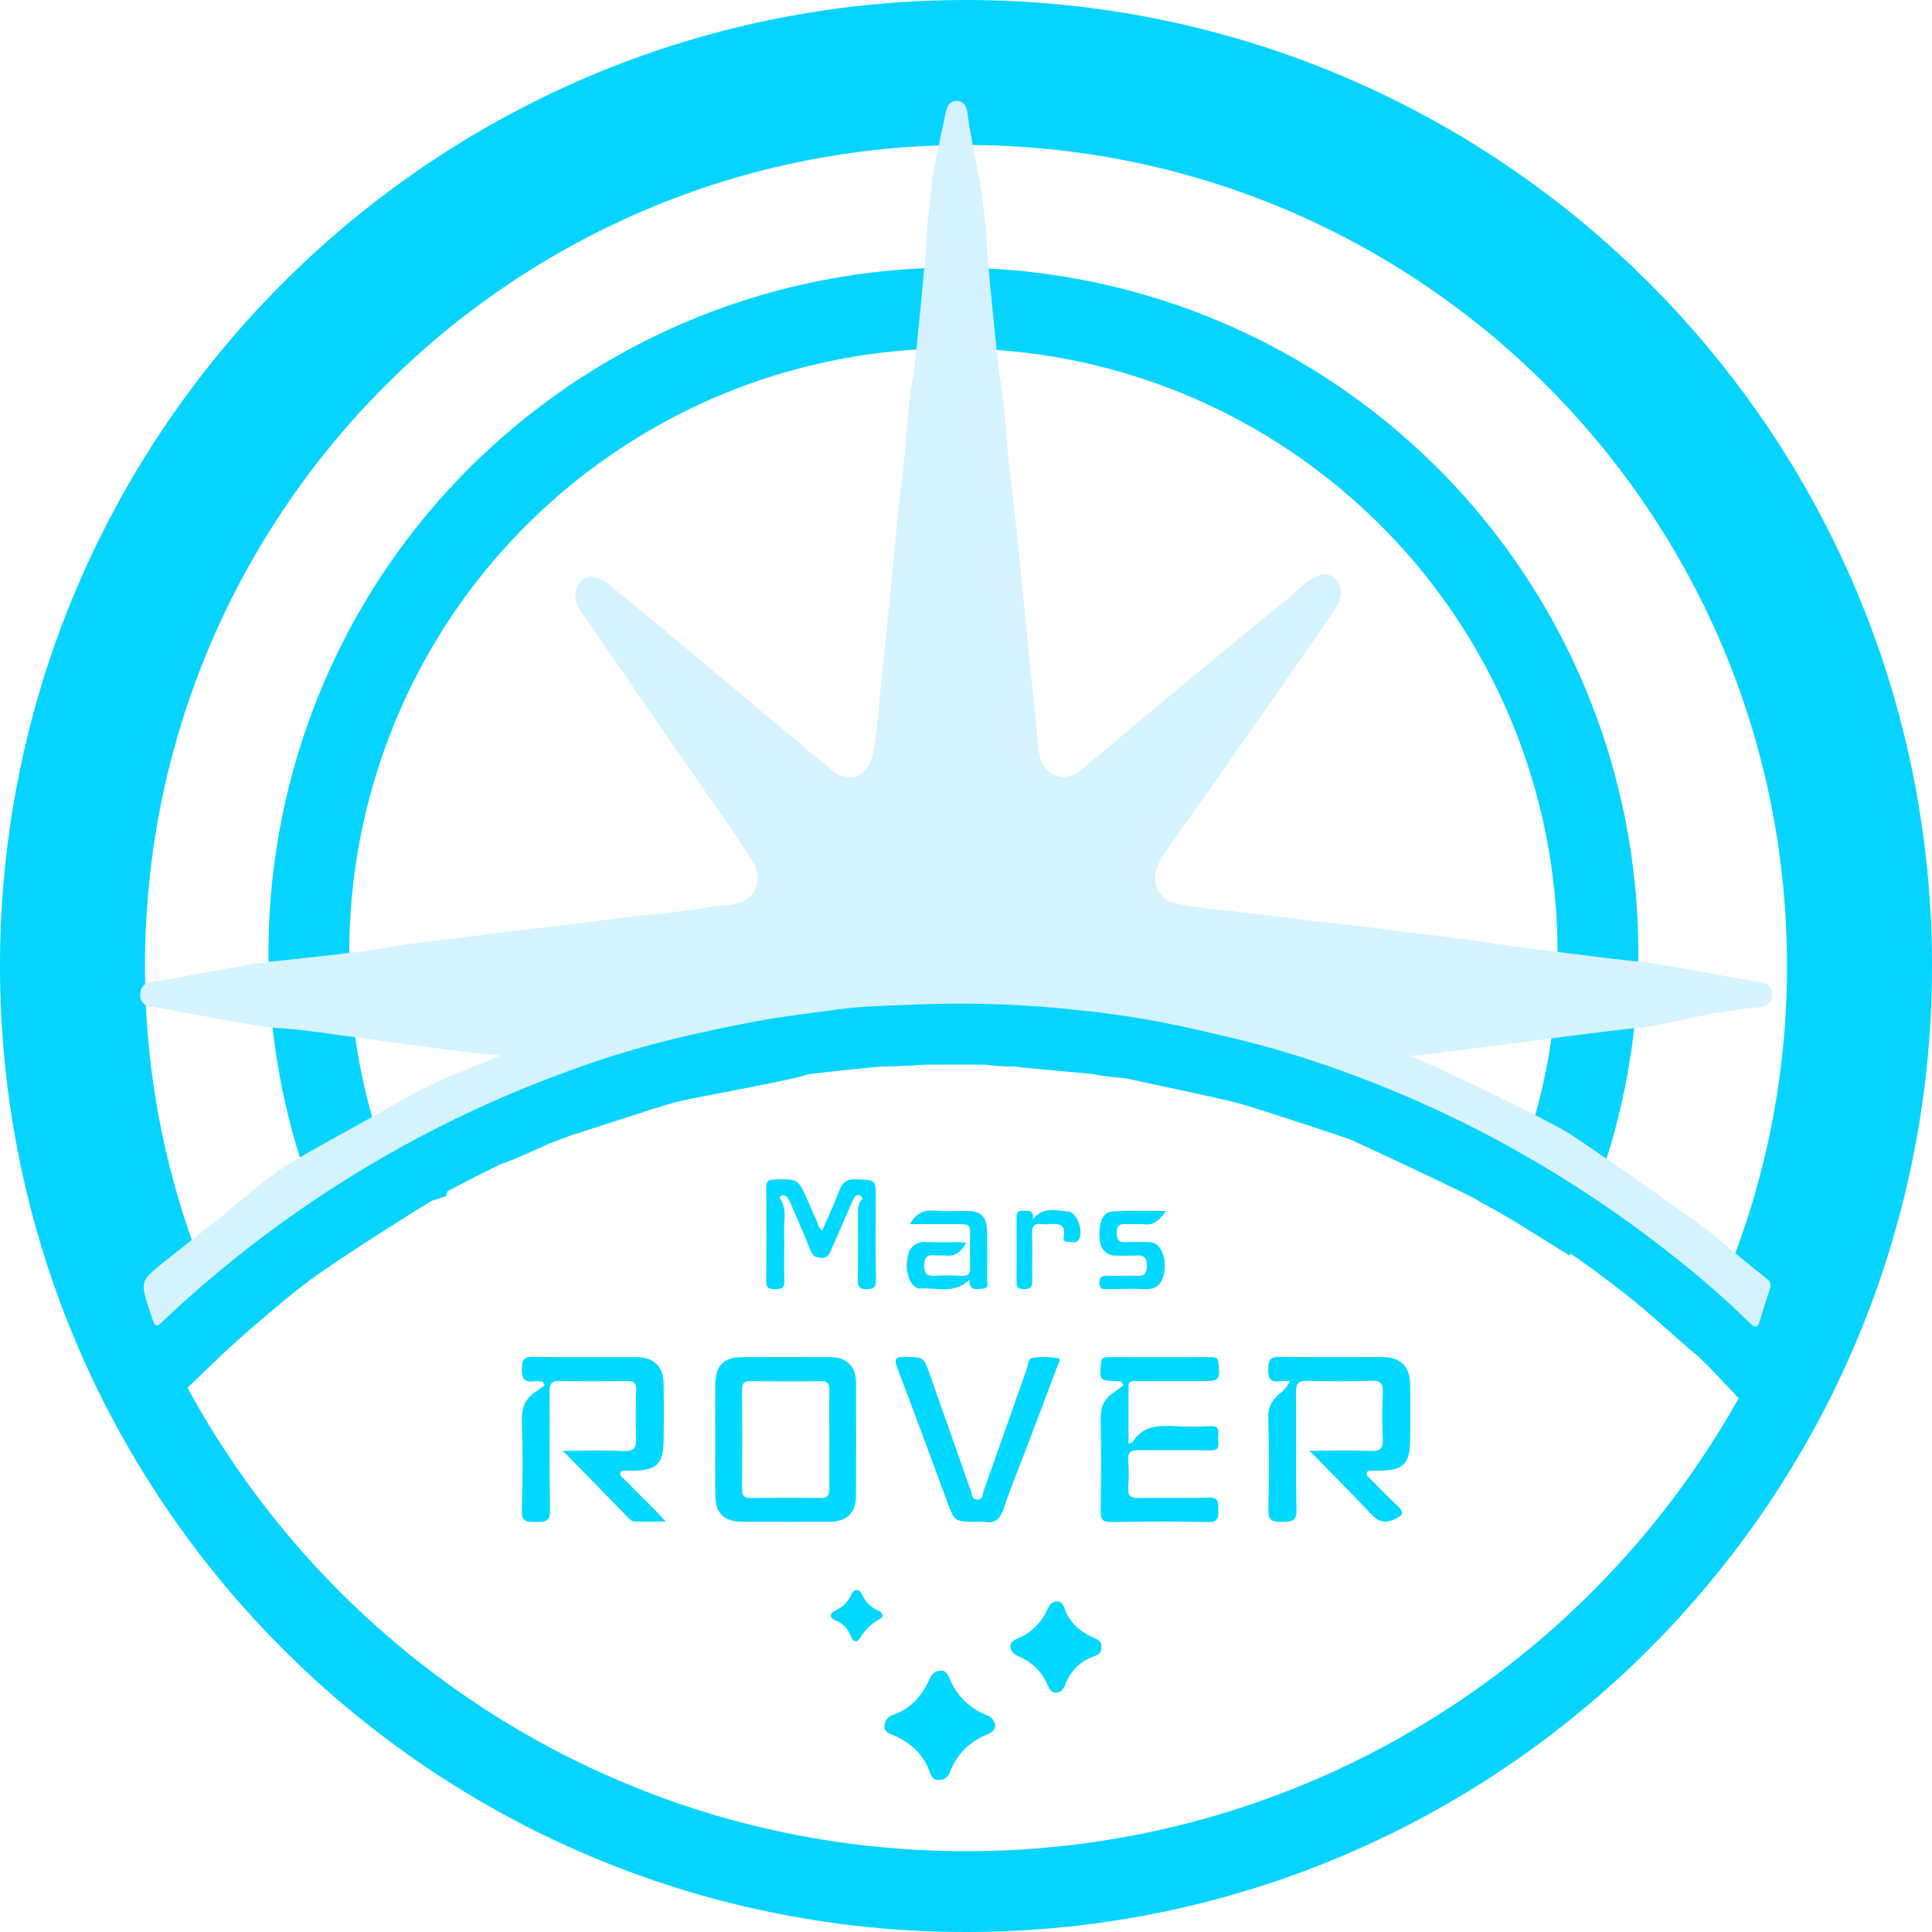
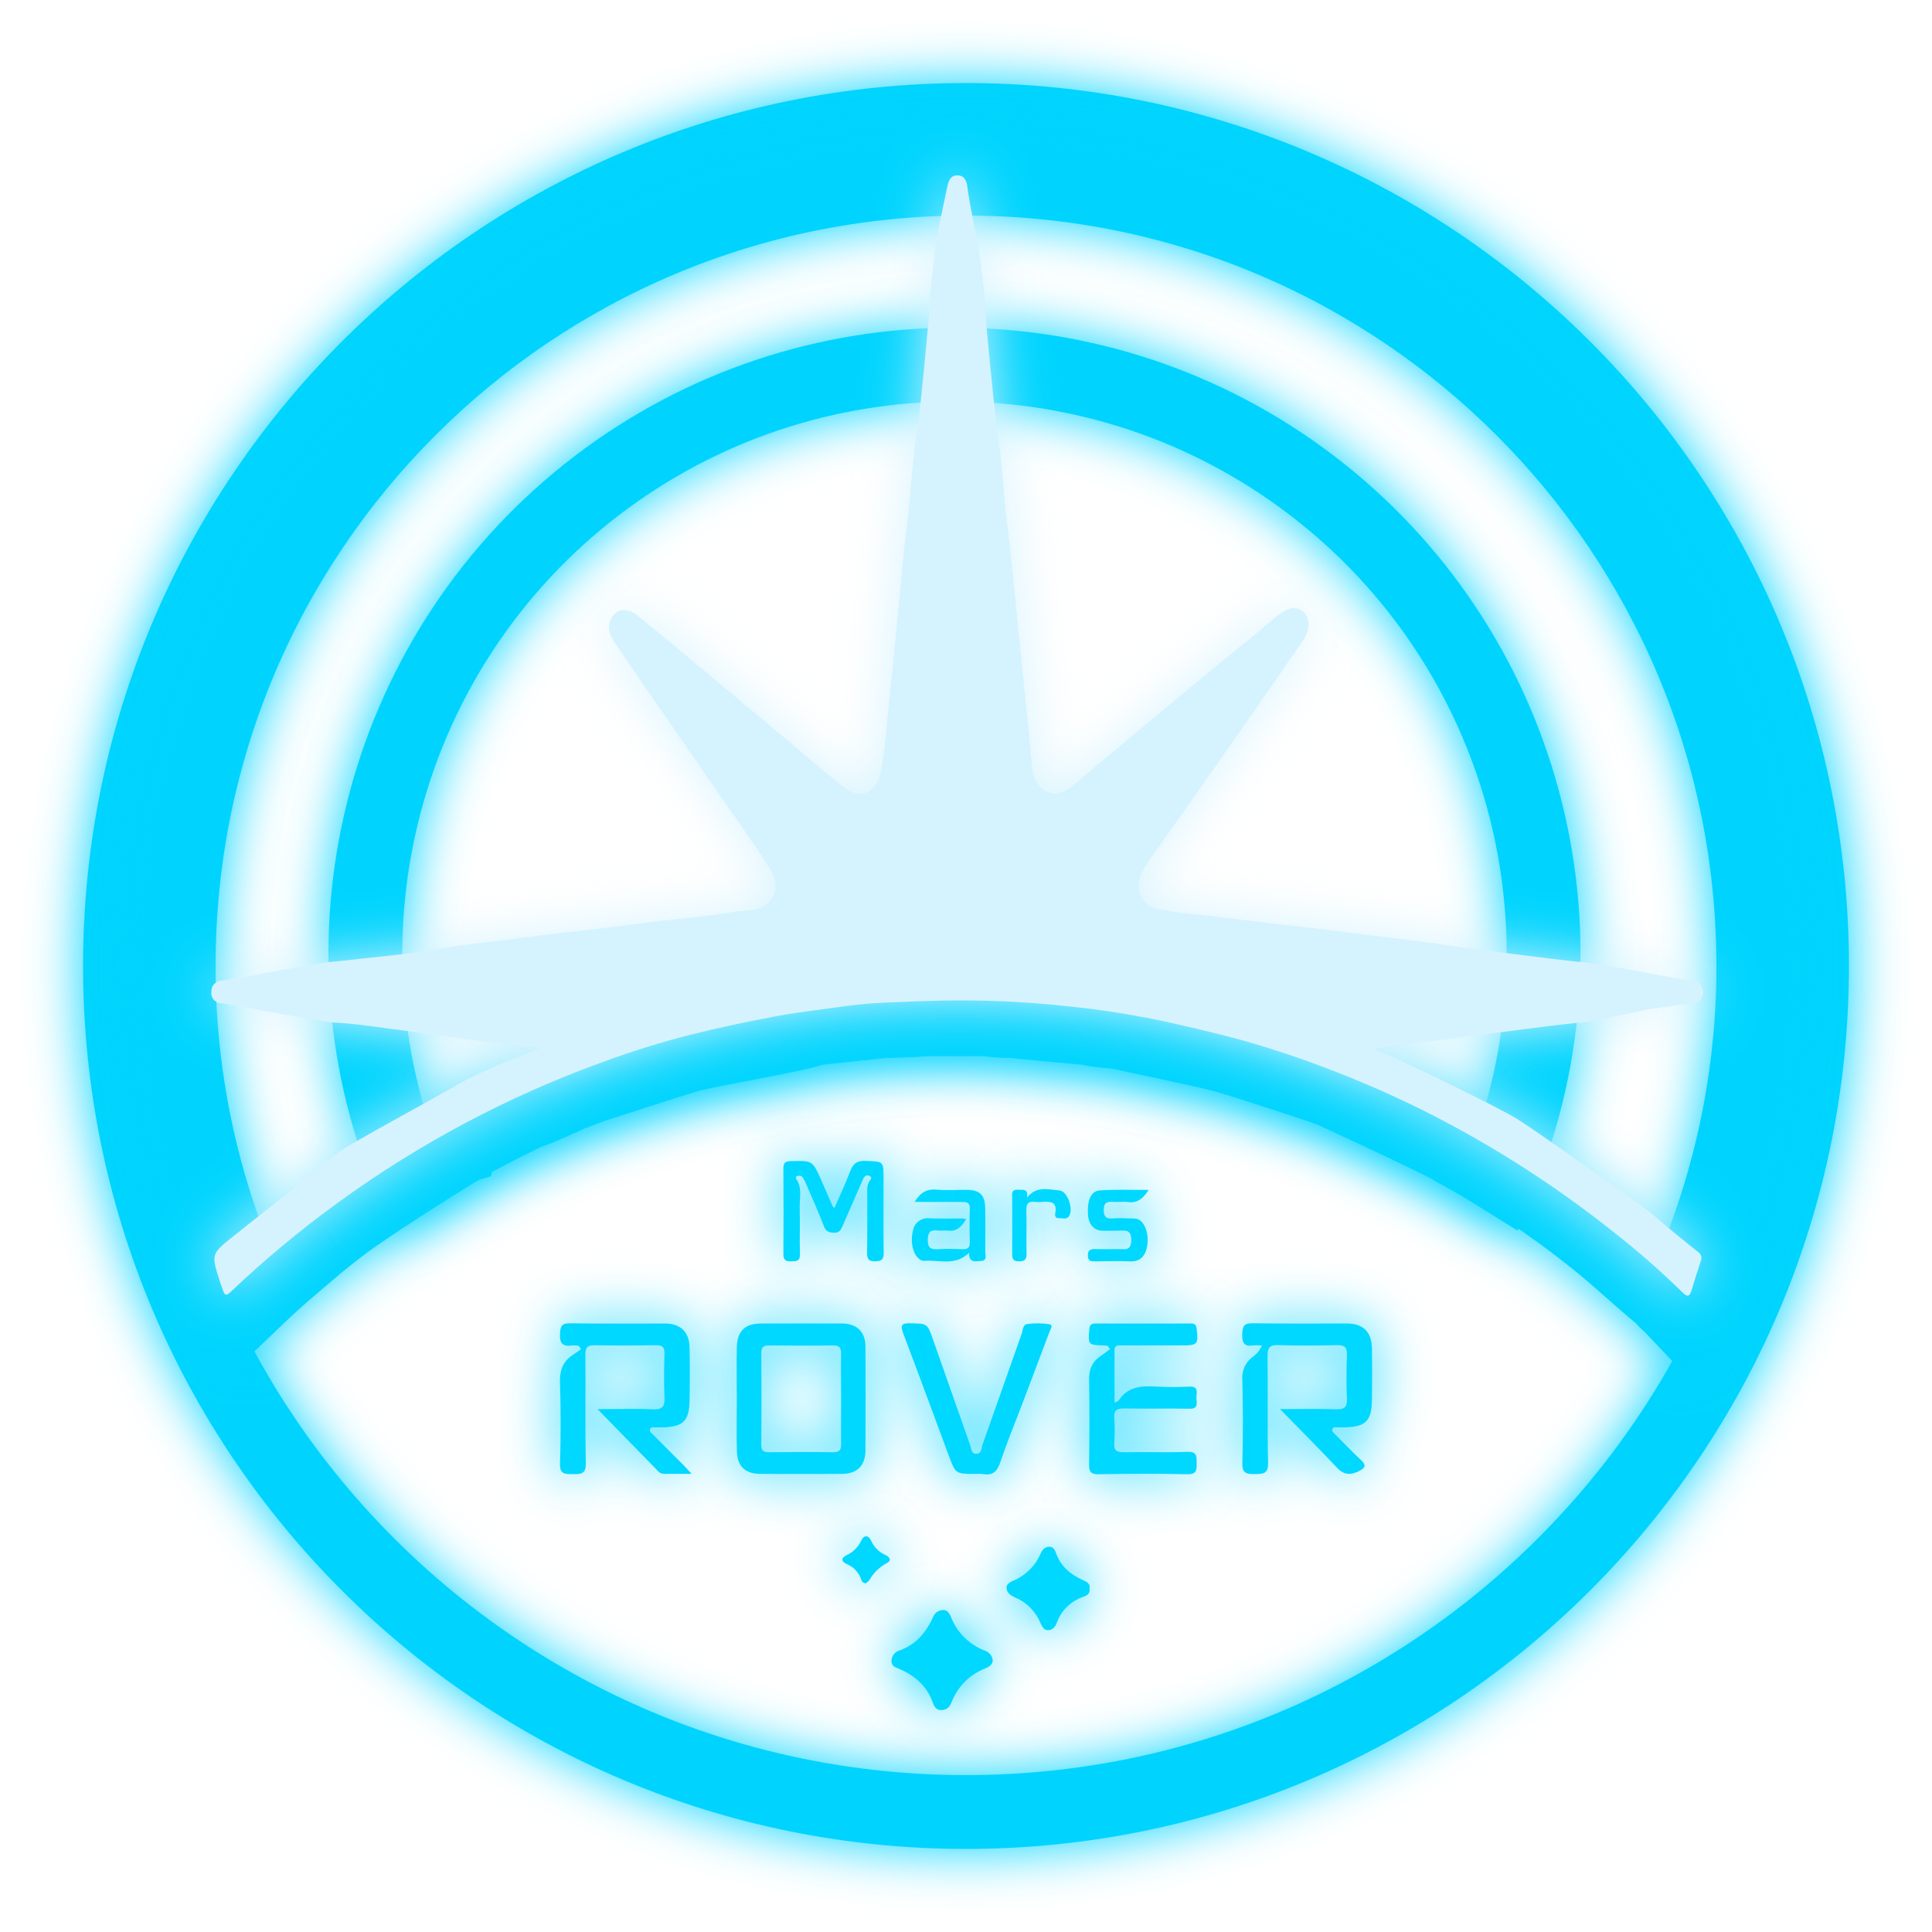
- <svg xmlns="http://www.w3.org/2000/svg" width="478.268" height="478.268" viewBox="0 0 478.268 478.268">
-   <g id="logo-mars" transform="translate(-75.9 -75.9)">
-     <circle id="circle" cx="229.134" cy="229.134" r="229.134" transform="translate(85.9 85.9)" fill="none" stroke="#06d4fe" stroke-miterlimit="10" stroke-width="20" />
-     <path id="bun-fat" d="M143.858,410.458c5.832-5.019,11.664-10.082,17.961-14.536,8.671-6.12,28.22-18.415,29.116-18.741.2-.686,12.882-7.049,13.407-7.3.852-.4,5.19-2.684,6.385-2.866.221-.039,9.329-3.923,10.12-4.493.974-.116,6.983-2.767,7.94-2.811,7.453-2.4,24.435-7.985,25.564-8.018,4.642-1.217,30.522-5.7,31.407-6.64,1.051-.465,19.029-2.1,20.064-2.3,1.859-.028,9.705-.249,11.753-.553q8.46-.033,16.915,0a48.576,48.576,0,0,0,7.658.52c1.8.3,19.649,1.881,20.357,1.937,1.361.553,6.728.924,7.985,1.068,1.057.31,24.075,5.052,28.934,6.419,5.865,1.66,28.414,9.108,29.155,9.5,0,0,33.388,15.41,33.925,16.384a252.347,252.347,0,0,1,34.959,23.328c6.562,5.14,12.522,10.945,18.974,16.2a10.143,10.143,0,0,0,2.031,2.042l1.278,1.35A212.352,212.352,0,0,0,541.1,327.863c0-117.771-95.472-213.243-213.243-213.243S114.62,210.092,114.62,327.863a212.412,212.412,0,0,0,20.241,90.79C137.788,415.842,140.776,413.109,143.858,410.458Z" transform="translate(-12.828 -12.828)" fill="none" stroke="#06d4fe" stroke-miterlimit="10" stroke-width="20" />
-     <path id="bun-center" d="M233.969,416.007c.2-.692,12.882-7.049,13.407-7.3.852-.4,5.19-2.689,6.385-2.866.221-.039,9.329-3.923,10.12-4.493.974-.116,6.983-2.767,7.94-2.811,7.453-2.4,24.435-7.985,25.564-8.018,4.642-1.217,30.522-5.7,31.413-6.64,1.046-.465,19.023-2.1,20.058-2.3,1.859-.028,9.705-.249,11.753-.553q8.455-.033,16.915,0a48.579,48.579,0,0,0,7.658.52c1.8.3,19.649,1.881,20.357,1.937,1.361.553,6.729.924,7.985,1.068,1.057.31,24.075,5.052,28.934,6.413,5.865,1.66,28.414,9.113,29.155,9.506,0,0,33.388,15.41,33.925,16.384,3.873,2.114,7.664,4.355,11.393,6.684a159.547,159.547,0,1,0-295.4.177C227.96,419.6,233.5,416.179,233.969,416.007Z" transform="translate(-57.275 -51.595)" fill="none" stroke="#06d4fe" stroke-miterlimit="10" stroke-width="20" />
-     <path id="shiny-star" d="M329.9,119.873c.387-1.848.885-3.237,2.722-3.254s2.568,1.35,2.767,3.226c.4,3.824,3.392,18.077,3.575,20.031.409,4.427,1.389,8.781,1.168,13.28,1,10.408,1.926,20.822,3.126,31.2,1.107,6.23,1.577,12.533,2.075,18.841.371,4.665,1.062,9.29,1.571,13.938.847,7.747,1.588,15.493,2.368,23.24,1.212,12.04,2.484,24.075,3.624,36.127.3,3.11,1.267,5.8,4.106,7.033,2.728,1.184,5.035,0,7.193-1.854q20.34-17.153,40.875-34.041c4.565-3.752,9.2-7.4,13.656-11.3a16.181,16.181,0,0,1,1.87-1.405c2.4-1.549,4.565-1.488,6.031.144,1.56,1.749,1.6,4.322.066,6.834-.93,1.533-1.97,2.977-2.982,4.427q-19.217,27.81-38.772,55.333c-.719,1.018-1.356,2.108-1.975,3.2-2.579,4.554-.73,9.407,4.117,10.48a124.065,124.065,0,0,0,12.472,1.66c7.166.819,14.32,1.754,21.486,2.584,7,.813,14.01,1.566,20.993,2.512,7.819,1.051,15.67,1.76,23.461,3.06,2.147.36,31.025,4.089,35.264,4.427,4.786.122,26.488,4.654,30.765,5.157,1.975.232,3.126,1.262,3.093,3.132s-1.234,2.911-3.2,3.077c-3.873.338-7.747,1.018-11.62,1.527-.686.089-15.93,3.663-19.09,3.646-9.606.952-34.2,4.366-36.913,4.637-5.993.6-11.93,1.7-17.922,2.213a3.165,3.165,0,0,1-1.461-.149c8.51,3.248,34.954,16.329,39.768,19.278,4.006,2.457,34.091,23.517,37.073,26.145,3.918,3.453,7.979,6.723,12.04,9.96a1.994,1.994,0,0,1,.686,2.556c-.847,2.59-1.693,5.174-2.451,7.791-.52,1.787-1.2,1.854-2.407.647a222.066,222.066,0,0,0-18.26-16.047,295.018,295.018,0,0,0-49.755-32.148,288.753,288.753,0,0,0-44.4-18.116c-8.51-2.689-17.153-4.7-25.84-6.679a238.421,238.421,0,0,0-28.281-4.565,264.888,264.888,0,0,0-38.733-1.405c-7.121.293-14.287.354-21.336,1.35-6.463.918-12.953,1.616-19.4,2.839-7.575,1.439-15.128,3.01-22.609,4.9a240.105,240.105,0,0,0-24.1,7.492,288.953,288.953,0,0,0-71.274,37.848,285.386,285.386,0,0,0-29.443,24.485c-.863.813-1.417.891-1.848-.365-.3-.858-.625-1.7-.9-2.562-2.363-7.42-2.379-7.448,3.32-12.046,5.013-4.017,10.071-7.962,15.111-11.93.741-.587,12.45-10.818,17.613-13.507,8.826-5.08,17.79-9.866,26.632-14.907,7.747-4.642,16.113-7.57,24.2-10.923-8.532-.553-32.923-4.189-36.459-4.615-6.325-.758-12.621-1.876-18.99-2.213-5.024-.293-29.216-5.124-31.213-5.284a2.742,2.742,0,0,1-2.545-3.148,2.853,2.853,0,0,1,2.767-2.927c4.377-.553,27.406-5.218,31.058-5.218,9.606-1.107,19.245-1.909,28.773-3.558,5.378-.941,10.8-1.544,16.2-2.164,5.174-.6,10.314-1.405,15.493-1.964,7.254-.78,14.508-1.6,21.74-2.606,8.234-1.145,16.528-1.632,24.734-3.043,2.147-.371,4.344-.349,6.5-.791,4.952-1.024,7.132-6.009,4.3-10.513-4.725-7.664-10.071-14.857-15.172-22.277-8.892-12.915-17.845-25.78-26.682-38.733a11.979,11.979,0,0,1-1.594-2.805,5.084,5.084,0,0,1,.8-5.389c1.394-1.555,3.115-1.6,4.908-.863a10.945,10.945,0,0,1,2.545,1.771c10.292,8.4,20.473,16.987,30.671,25.5,8.012,6.673,15.953,13.451,24.009,20.058,4.654,3.812,9.324,1.765,10.425-4.537,1.179-6.767,1.533-13.662,2.285-20.473.869-7.924,1.6-15.875,2.385-23.793.736-7.392,1.317-14.807,2.28-22.161,1.162-8.9,1.3-17.939,2.982-26.77,1.217-10.436,2.141-20.9,3.121-31.357-.044-5.777,1.168-11.421,1.505-17.153C326.7,134.836,328.945,124.444,329.9,119.873Z" transform="translate(-19.97 -15.722)" fill="#d5f3fe" />
+ <svg xmlns="http://www.w3.org/2000/svg" width="523.268" height="523.268" viewBox="0 0 523.268 523.268">
+   <defs>
+     <filter id="circle" x="0" y="0" width="523.268" height="523.268" filterUnits="userSpaceOnUse">
+       <feOffset input="SourceAlpha" />
+       <feGaussianBlur stdDeviation="7.5" result="blur" />
+       <feFlood flood-color="#06d4fe" />
+       <feComposite operator="in" in2="blur" />
+       <feComposite in="SourceGraphic" />
+     </filter>
+     <filter id="bun-fat" x="15.891" y="15.892" width="491.486" height="378.69" filterUnits="userSpaceOnUse">
+       <feOffset input="SourceAlpha" />
+       <feGaussianBlur stdDeviation="7.5" result="blur-2" />
+       <feFlood flood-color="#06d4fe" />
+       <feComposite operator="in" in2="blur-2" />
+       <feComposite in="SourceGraphic" />
+     </filter>
+     <filter id="bun-center" x="66.474" y="66.155" width="384.106" height="289.936" filterUnits="userSpaceOnUse">
+       <feOffset input="SourceAlpha" />
+       <feGaussianBlur stdDeviation="7.5" result="blur-3" />
+       <feFlood flood-color="#06d4fe" />
+       <feComposite operator="in" in2="blur-3" />
+       <feComposite in="SourceGraphic" />
+     </filter>
+     <filter id="shiny-star" x="34.738" y="24.998" width="449.01" height="348.409" filterUnits="userSpaceOnUse">
+       <feOffset input="SourceAlpha" />
+       <feGaussianBlur stdDeviation="7.5" result="blur-4" />
+       <feFlood flood-color="#d5f3fe" />
+       <feComposite operator="in" in2="blur-4" />
+       <feComposite in="SourceGraphic" />
+     </filter>
+     <filter id="mars-m" x="189.666" y="291.92" width="72.175" height="72.204" filterUnits="userSpaceOnUse">
+       <feOffset input="SourceAlpha" />
+       <feGaussianBlur stdDeviation="7.5" result="blur-5" />
+       <feFlood flood-color="#06d4fe" />
+       <feComposite operator="in" in2="blur-5" />
+       <feComposite in="SourceGraphic" />
+     </filter>
+     <filter id="mars-a" x="224.472" y="299.67" width="64.985" height="64.494" filterUnits="userSpaceOnUse">
+       <feOffset input="SourceAlpha" />
+       <feGaussianBlur stdDeviation="7.5" result="blur-6" />
+       <feFlood flood-color="#06d4fe" />
+       <feComposite operator="in" in2="blur-6" />
+       <feComposite in="SourceGraphic" />
+     </filter>
+     <filter id="mars-s" x="272.14" y="299.744" width="61.462" height="64.399" filterUnits="userSpaceOnUse">
+       <feOffset input="SourceAlpha" />
+       <feGaussianBlur stdDeviation="7.5" result="blur-7" />
+       <feFlood flood-color="#06d4fe" />
+       <feComposite operator="in" in2="blur-7" />
+       <feComposite in="SourceGraphic" />
+     </filter>
+     <filter id="mars-r" x="251.633" y="299.555" width="60.859" height="64.575" filterUnits="userSpaceOnUse">
+       <feOffset input="SourceAlpha" />
+       <feGaussianBlur stdDeviation="7.5" result="blur-8" />
+       <feFlood flood-color="#06d4fe" />
+       <feComposite operator="in" in2="blur-8" />
+       <feComposite in="SourceGraphic" />
+     </filter>
+     <filter id="rov-r" x="129.167" y="335.899" width="80.655" height="85.845" filterUnits="userSpaceOnUse">
+       <feOffset input="SourceAlpha" />
+       <feGaussianBlur stdDeviation="7.5" result="blur-9" />
+       <feFlood flood-color="#06d4fe" />
+       <feComposite operator="in" in2="blur-9" />
+       <feComposite in="SourceGraphic" />
+     </filter>
+     <filter id="rov-r-2" x="313.94" y="335.882" width="80.188" height="85.849" filterUnits="userSpaceOnUse">
+       <feOffset input="SourceAlpha" />
+       <feGaussianBlur stdDeviation="7.5" result="blur-10" />
+       <feFlood flood-color="#06d4fe" />
+       <feComposite operator="in" in2="blur-10" />
+       <feComposite in="SourceGraphic" />
+     </filter>
+     <filter id="rov-e" x="272.392" y="335.961" width="74.4" height="85.816" filterUnits="userSpaceOnUse">
+       <feOffset input="SourceAlpha" />
+       <feGaussianBlur stdDeviation="7.5" result="blur-11" />
+       <feFlood flood-color="#06d4fe" />
+       <feComposite operator="in" in2="blur-11" />
+       <feComposite in="SourceGraphic" />
+     </filter>
+     <filter id="rov-v" x="221.729" y="335.897" width="85.573" height="85.95" filterUnits="userSpaceOnUse">
+       <feOffset input="SourceAlpha" />
+       <feGaussianBlur stdDeviation="7.5" result="blur-12" />
+       <feFlood flood-color="#06d4fe" />
+       <feComposite operator="in" in2="blur-12" />
+       <feComposite in="SourceGraphic" />
+     </filter>
+     <filter id="rov-o" x="177.033" y="335.95" width="79.91" height="85.758" filterUnits="userSpaceOnUse">
+       <feOffset input="SourceAlpha" />
+       <feGaussianBlur stdDeviation="7.5" result="blur-13" />
+       <feFlood flood-color="#06d4fe" />
+       <feComposite operator="in" in2="blur-13" />
+       <feComposite in="SourceGraphic" />
+     </filter>
+     <filter id="star-bottom" x="218.954" y="413.561" width="72.415" height="72.089" filterUnits="userSpaceOnUse">
+       <feOffset input="SourceAlpha" />
+       <feGaussianBlur stdDeviation="7.5" result="blur-14" />
+       <feFlood flood-color="#06d4fe" />
+       <feComposite operator="in" in2="blur-14" />
+       <feComposite in="SourceGraphic" />
+     </filter>
+     <filter id="star-right" x="250.098" y="396.429" width="67.551" height="67.586" filterUnits="userSpaceOnUse">
+       <feOffset input="SourceAlpha" />
+       <feGaussianBlur stdDeviation="7.5" result="blur-15" />
+       <feFlood flood-color="#06d4fe" />
+       <feComposite operator="in" in2="blur-15" />
+       <feComposite in="SourceGraphic" />
+     </filter>
+     <filter id="star-left" x="205.644" y="393.593" width="57.851" height="57.719" filterUnits="userSpaceOnUse">
+       <feOffset input="SourceAlpha" />
+       <feGaussianBlur stdDeviation="7.5" result="blur-16" />
+       <feFlood flood-color="#06d4fe" />
+       <feComposite operator="in" in2="blur-16" />
+       <feComposite in="SourceGraphic" />
+     </filter>
+   </defs>
+   <g id="logo-mars" transform="translate(-53.4 -53.4)">
+     <g transform="matrix(1, 0, 0, 1, 53.4, 53.4)" filter="url(#circle)">
+       <circle id="circle-2" data-name="circle" cx="229.134" cy="229.134" r="229.134" transform="translate(32.5 32.5)" fill="none" stroke="#06d4fe" stroke-miterlimit="10" stroke-width="20" />
+     </g>
+     <g transform="matrix(1, 0, 0, 1, 53.4, 53.4)" filter="url(#bun-fat)">
+       <path id="bun-fat-2" data-name="bun-fat" d="M143.858,410.458c5.832-5.019,11.664-10.082,17.961-14.536,8.671-6.12,28.22-18.415,29.116-18.741.2-.686,12.882-7.049,13.407-7.3.852-.4,5.19-2.684,6.385-2.866.221-.039,9.329-3.923,10.12-4.493.974-.116,6.983-2.767,7.94-2.811,7.453-2.4,24.435-7.985,25.564-8.018,4.642-1.217,30.522-5.7,31.407-6.64,1.051-.465,19.029-2.1,20.064-2.3,1.859-.028,9.705-.249,11.753-.553q8.46-.033,16.915,0a48.576,48.576,0,0,0,7.658.52c1.8.3,19.649,1.881,20.357,1.937,1.361.553,6.728.924,7.985,1.068,1.057.31,24.075,5.052,28.934,6.419,5.865,1.66,28.414,9.108,29.155,9.5,0,0,33.388,15.41,33.925,16.384a252.347,252.347,0,0,1,34.959,23.328c6.562,5.14,12.522,10.945,18.974,16.2a10.143,10.143,0,0,0,2.031,2.042l1.278,1.35A212.352,212.352,0,0,0,541.1,327.863c0-117.771-95.472-213.243-213.243-213.243S114.62,210.092,114.62,327.863a212.412,212.412,0,0,0,20.241,90.79C137.788,415.842,140.776,413.109,143.858,410.458Z" transform="translate(-66.23 -66.23)" fill="none" stroke="#06d4fe" stroke-miterlimit="10" stroke-width="20" />
+     </g>
+     <g transform="matrix(1, 0, 0, 1, 53.4, 53.4)" filter="url(#bun-center)">
+       <path id="bun-center-2" data-name="bun-center" d="M233.969,416.007c.2-.692,12.882-7.049,13.407-7.3.852-.4,5.19-2.689,6.385-2.866.221-.039,9.329-3.923,10.12-4.493.974-.116,6.983-2.767,7.94-2.811,7.453-2.4,24.435-7.985,25.564-8.018,4.642-1.217,30.522-5.7,31.413-6.64,1.046-.465,19.023-2.1,20.058-2.3,1.859-.028,9.705-.249,11.753-.553q8.455-.033,16.915,0a48.579,48.579,0,0,0,7.658.52c1.8.3,19.649,1.881,20.357,1.937,1.361.553,6.729.924,7.985,1.068,1.057.31,24.075,5.052,28.934,6.413,5.865,1.66,28.414,9.113,29.155,9.506,0,0,33.388,15.41,33.925,16.384,3.873,2.114,7.664,4.355,11.393,6.684a159.547,159.547,0,1,0-295.4.177C227.96,419.6,233.5,416.179,233.969,416.007Z" transform="translate(-110.68 -105)" fill="none" stroke="#06d4fe" stroke-miterlimit="10" stroke-width="20" />
+     </g>
+     <g transform="matrix(1, 0, 0, 1, 53.4, 53.4)" filter="url(#shiny-star)">
+       <path id="shiny-star-2" data-name="shiny-star" d="M329.9,119.873c.387-1.848.885-3.237,2.722-3.254s2.568,1.35,2.767,3.226c.4,3.824,3.392,18.077,3.575,20.031.409,4.427,1.389,8.781,1.168,13.28,1,10.408,1.926,20.822,3.126,31.2,1.107,6.23,1.577,12.533,2.075,18.841.371,4.665,1.062,9.29,1.571,13.938.847,7.747,1.588,15.493,2.368,23.24,1.212,12.04,2.484,24.075,3.624,36.127.3,3.11,1.267,5.8,4.106,7.033,2.728,1.184,5.035,0,7.193-1.854q20.34-17.153,40.875-34.041c4.565-3.752,9.2-7.4,13.656-11.3a16.181,16.181,0,0,1,1.87-1.405c2.4-1.549,4.565-1.488,6.031.144,1.56,1.749,1.6,4.322.066,6.834-.93,1.533-1.97,2.977-2.982,4.427q-19.217,27.81-38.772,55.333c-.719,1.018-1.356,2.108-1.975,3.2-2.579,4.554-.73,9.407,4.117,10.48a124.065,124.065,0,0,0,12.472,1.66c7.166.819,14.32,1.754,21.486,2.584,7,.813,14.01,1.566,20.993,2.512,7.819,1.051,15.67,1.76,23.461,3.06,2.147.36,31.025,4.089,35.264,4.427,4.786.122,26.488,4.654,30.765,5.157,1.975.232,3.126,1.262,3.093,3.132s-1.234,2.911-3.2,3.077c-3.873.338-7.747,1.018-11.62,1.527-.686.089-15.93,3.663-19.09,3.646-9.606.952-34.2,4.366-36.913,4.637-5.993.6-11.93,1.7-17.922,2.213a3.165,3.165,0,0,1-1.461-.149c8.51,3.248,34.954,16.329,39.768,19.278,4.006,2.457,34.091,23.517,37.073,26.145,3.918,3.453,7.979,6.723,12.04,9.96a1.994,1.994,0,0,1,.686,2.556c-.847,2.59-1.693,5.174-2.451,7.791-.52,1.787-1.2,1.854-2.407.647a222.066,222.066,0,0,0-18.26-16.047,295.018,295.018,0,0,0-49.755-32.148,288.753,288.753,0,0,0-44.4-18.116c-8.51-2.689-17.153-4.7-25.84-6.679a238.421,238.421,0,0,0-28.281-4.565,264.888,264.888,0,0,0-38.733-1.405c-7.121.293-14.287.354-21.336,1.35-6.463.918-12.953,1.616-19.4,2.839-7.575,1.439-15.128,3.01-22.609,4.9a240.105,240.105,0,0,0-24.1,7.492,288.953,288.953,0,0,0-71.274,37.848,285.386,285.386,0,0,0-29.443,24.485c-.863.813-1.417.891-1.848-.365-.3-.858-.625-1.7-.9-2.562-2.363-7.42-2.379-7.448,3.32-12.046,5.013-4.017,10.071-7.962,15.111-11.93.741-.587,12.45-10.818,17.613-13.507,8.826-5.08,17.79-9.866,26.632-14.907,7.747-4.642,16.113-7.57,24.2-10.923-8.532-.553-32.923-4.189-36.459-4.615-6.325-.758-12.621-1.876-18.99-2.213-5.024-.293-29.216-5.124-31.213-5.284a2.742,2.742,0,0,1-2.545-3.148,2.853,2.853,0,0,1,2.767-2.927c4.377-.553,27.406-5.218,31.058-5.218,9.606-1.107,19.245-1.909,28.773-3.558,5.378-.941,10.8-1.544,16.2-2.164,5.174-.6,10.314-1.405,15.493-1.964,7.254-.78,14.508-1.6,21.74-2.606,8.234-1.145,16.528-1.632,24.734-3.043,2.147-.371,4.344-.349,6.5-.791,4.952-1.024,7.132-6.009,4.3-10.513-4.725-7.664-10.071-14.857-15.172-22.277-8.892-12.915-17.845-25.78-26.682-38.733a11.979,11.979,0,0,1-1.594-2.805,5.084,5.084,0,0,1,.8-5.389c1.394-1.555,3.115-1.6,4.908-.863a10.945,10.945,0,0,1,2.545,1.771c10.292,8.4,20.473,16.987,30.671,25.5,8.012,6.673,15.953,13.451,24.009,20.058,4.654,3.812,9.324,1.765,10.425-4.537,1.179-6.767,1.533-13.662,2.285-20.473.869-7.924,1.6-15.875,2.385-23.793.736-7.392,1.317-14.807,2.28-22.161,1.162-8.9,1.3-17.939,2.982-26.77,1.217-10.436,2.141-20.9,3.121-31.357-.044-5.777,1.168-11.421,1.505-17.153C326.7,134.836,328.945,124.444,329.9,119.873Z" transform="translate(-73.37 -69.12)" fill="#d5f3fe" />
+     </g>
    <g id="mars" transform="translate(265.566 367.82)">
-       <path id="mars-m" d="M424.433,608.153c1.466-3.375,3.016-6.579,4.244-9.9.786-2.114,1.876-2.944,4.211-2.85,4.842.2,4.847.055,4.847,4.764,0,6.717-.066,13.435.039,20.147.033,1.887-.658,2.258-2.385,2.285s-2.13-.686-2.108-2.274c.077-5.611.033-11.222.028-16.838a4.792,4.792,0,0,1,.47-2.385c.249-.47,1.107-1.107.238-1.6s-1.5.028-1.9.968c-1.8,4.211-3.685,8.383-5.495,12.588-.465,1.107-.913,1.854-2.346,1.8-1.345-.055-2.13-.332-2.673-1.732-1.516-3.923-3.237-7.747-4.9-11.62a6.64,6.64,0,0,0-1.073-1.876c-.221-.243-.88-.238-1.284-.133s-.415.553-.177.9c1.594,2.451.775,5.19.858,7.8.127,4.139-.066,8.3.072,12.417.066,1.975-.957,1.953-2.379,1.992s-2.13-.326-2.114-1.975q.105-11.587,0-23.179c0-1.66.614-1.953,2.1-1.992,5.777-.127,5.782-.183,8.14,5.107,1.04,2.341,2.047,4.7,3.076,7.049A3.262,3.262,0,0,0,424.433,608.153Z" transform="translate(-410.6 -595.397)" fill="#00d8ff" />
-       <path id="mars-a" d="M474.259,612.76c1.594-2.645,3.4-3.563,6.02-3.32s5.334.044,8,.055c3.674,0,5.074,1.411,5.1,5.168.028,3.873.05,7.747,0,11.581,0,.941.647,2.435-1.2,2.518-1.466.072-3.276.6-3.176-2.246-3.835,3.779-8.256,1.826-12.328,2.213a1.162,1.162,0,0,1-.553-.133c-2.053-.9-3.171-4.427-2.352-7.913a4.043,4.043,0,0,1,4.548-3.475c2.938.133,5.887.033,8.853.039a10,10,0,0,1,1.046.149c-1.19,1.959-2.429,3.442-4.925,3.143-.907-.111-1.854.077-2.767-.039-2.02-.255-2.678.459-2.706,2.562,0,2.241.891,2.606,2.767,2.5,2.213-.133,4.427-.089,6.64,0,1.378.044,2.009-.365,1.97-1.854q-.127-4.537,0-9.086c.044-1.5-.6-1.859-1.97-1.843C483.024,612.8,478.818,612.76,474.259,612.76Z" transform="translate(-438.696 -601.653)" fill="#00d8ff" />
-       <path id="mars-s" d="M576.111,609.577c-1.494,2.274-2.966,3.63-5.533,3.287-1.361-.177-2.767.05-4.139-.05-1.66-.116-2.5.221-2.479,2.213,0,1.865.659,2.4,2.407,2.269,1.66-.122,3.32-.044,4.98,0a5.135,5.135,0,0,1,1.9.227c2.031.874,3.171,4.571,2.324,7.924-.553,2.213-1.915,3.613-4.543,3.48-3.126-.155-6.264-.05-9.407,0-1.107,0-1.942-.033-1.97-1.555s.725-1.82,2.025-1.782c2.114.061,4.233,0,6.352,0,1.66,0,3.364.553,3.386-2.413,0-3.082-1.732-2.573-3.525-2.562-1.477,0-2.949.061-4.427,0-2.263-.111-3.658-1.831-3.785-4.532-.183-3.873.858-6.258,3.259-6.38C567.208,609.428,571.491,609.577,576.111,609.577Z" transform="translate(-477.175 -601.713)" fill="#00d8ff" />
-       <path id="mars-r" d="M526.623,611.51c2.617-3.32,5.876-2.158,8.748-1.953,2.3.166,4,5.351,2.523,7.121-.675.813-1.726.343-2.612.393s-1.173-.553-1.024-1.262c.681-3.32-1.433-3.292-3.691-3.132a7.917,7.917,0,0,1-1.66,0c-1.942-.288-2.54.5-2.468,2.44.138,3.873-.033,7.747.055,11.62.033,1.577-.526,2.031-2.064,2.031s-1.837-.636-1.826-1.987c.05-5.057,0-10.12,0-15.183,0-1.068-.293-2.335,1.527-2.213C525.411,609.446,527.027,608.954,526.623,611.51Z" transform="translate(-460.622 -601.56)" fill="#00d8ff" />
+       <g transform="matrix(1, 0, 0, 1, -212.17, -314.42)" filter="url(#mars-m)">
+         <path id="mars-m-2" data-name="mars-m" d="M424.433,608.153c1.466-3.375,3.016-6.579,4.244-9.9.786-2.114,1.876-2.944,4.211-2.85,4.842.2,4.847.055,4.847,4.764,0,6.717-.066,13.435.039,20.147.033,1.887-.658,2.258-2.385,2.285s-2.13-.686-2.108-2.274c.077-5.611.033-11.222.028-16.838a4.792,4.792,0,0,1,.47-2.385c.249-.47,1.107-1.107.238-1.6s-1.5.028-1.9.968c-1.8,4.211-3.685,8.383-5.495,12.588-.465,1.107-.913,1.854-2.346,1.8-1.345-.055-2.13-.332-2.673-1.732-1.516-3.923-3.237-7.747-4.9-11.62a6.64,6.64,0,0,0-1.073-1.876c-.221-.243-.88-.238-1.284-.133s-.415.553-.177.9c1.594,2.451.775,5.19.858,7.8.127,4.139-.066,8.3.072,12.417.066,1.975-.957,1.953-2.379,1.992s-2.13-.326-2.114-1.975q.105-11.587,0-23.179c0-1.66.614-1.953,2.1-1.992,5.777-.127,5.782-.183,8.14,5.107,1.04,2.341,2.047,4.7,3.076,7.049A3.262,3.262,0,0,0,424.433,608.153Z" transform="translate(-198.43 -280.98)" fill="#00d8ff" />
+       </g>
+       <g transform="matrix(1, 0, 0, 1, -212.17, -314.42)" filter="url(#mars-a)">
+         <path id="mars-a-2" data-name="mars-a" d="M474.259,612.76c1.594-2.645,3.4-3.563,6.02-3.32s5.334.044,8,.055c3.674,0,5.074,1.411,5.1,5.168.028,3.873.05,7.747,0,11.581,0,.941.647,2.435-1.2,2.518-1.466.072-3.276.6-3.176-2.246-3.835,3.779-8.256,1.826-12.328,2.213a1.162,1.162,0,0,1-.553-.133c-2.053-.9-3.171-4.427-2.352-7.913a4.043,4.043,0,0,1,4.548-3.475c2.938.133,5.887.033,8.853.039a10,10,0,0,1,1.046.149c-1.19,1.959-2.429,3.442-4.925,3.143-.907-.111-1.854.077-2.767-.039-2.02-.255-2.678.459-2.706,2.562,0,2.241.891,2.606,2.767,2.5,2.213-.133,4.427-.089,6.64,0,1.378.044,2.009-.365,1.97-1.854q-.127-4.537,0-9.086c.044-1.5-.6-1.859-1.97-1.843C483.024,612.8,478.818,612.76,474.259,612.76Z" transform="translate(-226.53 -287.23)" fill="#00d8ff" />
+       </g>
+       <g transform="matrix(1, 0, 0, 1, -212.17, -314.42)" filter="url(#mars-s)">
+         <path id="mars-s-2" data-name="mars-s" d="M576.111,609.577c-1.494,2.274-2.966,3.63-5.533,3.287-1.361-.177-2.767.05-4.139-.05-1.66-.116-2.5.221-2.479,2.213,0,1.865.659,2.4,2.407,2.269,1.66-.122,3.32-.044,4.98,0a5.135,5.135,0,0,1,1.9.227c2.031.874,3.171,4.571,2.324,7.924-.553,2.213-1.915,3.613-4.543,3.48-3.126-.155-6.264-.05-9.407,0-1.107,0-1.942-.033-1.97-1.555s.725-1.82,2.025-1.782c2.114.061,4.233,0,6.352,0,1.66,0,3.364.553,3.386-2.413,0-3.082-1.732-2.573-3.525-2.562-1.477,0-2.949.061-4.427,0-2.263-.111-3.658-1.831-3.785-4.532-.183-3.873.858-6.258,3.259-6.38C567.208,609.428,571.491,609.577,576.111,609.577Z" transform="translate(-265.01 -287.29)" fill="#00d8ff" />
+       </g>
+       <g transform="matrix(1, 0, 0, 1, -212.17, -314.42)" filter="url(#mars-r)">
+         <path id="mars-r-2" data-name="mars-r" d="M526.623,611.51c2.617-3.32,5.876-2.158,8.748-1.953,2.3.166,4,5.351,2.523,7.121-.675.813-1.726.343-2.612.393s-1.173-.553-1.024-1.262c.681-3.32-1.433-3.292-3.691-3.132a7.917,7.917,0,0,1-1.66,0c-1.942-.288-2.54.5-2.468,2.44.138,3.873-.033,7.747.055,11.62.033,1.577-.526,2.031-2.064,2.031s-1.837-.636-1.826-1.987c.05-5.057,0-10.12,0-15.183,0-1.068-.293-2.335,1.527-2.213C525.411,609.446,527.027,608.954,526.623,611.51Z" transform="translate(-248.46 -287.14)" fill="#00d8ff" />
+       </g>
    </g>
    <g id="rover" transform="translate(205.067 411.782)">
-       <path id="rov-r" d="M306.357,680.982a8.7,8.7,0,0,0-1.848-.094c-2.529.387-3.359-.592-3.231-3.154.1-2.014.4-2.894,2.728-2.855,8.571.149,17.153.044,25.719.066,4.15,0,6.557,2.28,6.64,6.419.094,4.786.083,9.573,0,14.359-.083,5.611-1.71,7.193-7.26,7.343-.647,0-1.295-.028-1.937,0-.52.033-1.2-.2-1.477.421-.338.769.4,1.145.819,1.571,2.717,2.767,5.467,5.478,8.195,8.217.636.636,1.234,1.306,2.213,2.374h-7.525a1.959,1.959,0,0,1-1.466-.642c-5.317-5.45-10.641-10.9-16.489-16.877,5.489,0,10.242-.166,14.973.061,2.667.133,3.27-.847,3.165-3.281-.177-3.951-.111-7.918,0-11.874.039-1.66-.553-2.213-2.213-2.213-5.533.078-11.067.122-16.6,0-2.119-.055-2.639.67-2.617,2.684.089,9.761-.094,19.522.122,29.282.066,2.982-1.339,2.949-3.475,2.933s-3.624.16-3.519-2.894c.249-7.265.243-14.553,0-21.818-.105-3.137.62-5.533,3.187-7.365.83-.586,1.66-1.162,2.507-1.737Z" transform="translate(-301.262 -674.861)" fill="#00d8ff" />
-       <path id="rov-r-2" d="M640.542,680.852a15.579,15.579,0,0,0-2.258,0c-2.44.4-3.154-.553-3.088-3.01.061-2.18.465-3.038,2.877-2.993,8.471.149,16.949.05,25.453.066,4.427,0,6.756,2.3,6.812,6.806q.083,6.9,0,13.8c-.072,5.777-1.66,7.381-7.359,7.514h-1.937c-.52,0-1.206-.166-1.428.5s.349.985.725,1.367c2.335,2.352,4.62,4.753,7.044,7.011,1.328,1.234,1.295,2.014-.3,2.85-2.213,1.173-4.167,1.383-6.159-.736-4.891-5.212-9.96-10.264-15.493-15.925,5.533,0,10.386-.122,15.206.05,2.324.083,3.027-.664,2.922-2.949-.172-3.873-.144-7.747,0-11.587.078-2.1-.492-2.916-2.767-2.844q-7.868.238-15.748,0c-2.258-.066-3,.553-2.977,2.894.127,9.661-.094,19.328.138,28.984.072,3.148-1.461,2.982-3.657,3.043-2.324.061-3.414-.321-3.32-3.082.216-7.448.2-14.907,0-22.355a7.008,7.008,0,0,1,2.673-6.208A7.2,7.2,0,0,0,640.542,680.852Z" transform="translate(-450.419 -674.847)" fill="#00d8ff" />
-       <path id="rov-e" d="M565.237,681.032c-.443-.039-.88-.1-1.323-.111-3.951-.1-4.017-.216-3.685-4.272.094-1.107.371-1.66,1.6-1.66q12.987.039,25.973,0c1.029,0,1.4.387,1.522,1.439.487,4.178.255,4.493-3.984,4.493H569.293c-.957,0-2.213-.288-2.213,1.323v14.171c.62-.282.946-.326,1.057-.5,2.5-3.923,6.313-4.084,10.386-3.835a84.157,84.157,0,0,0,8.853,0c2.6-.122,1.876,1.693,1.87,2.993s.73,3.049-1.865,3c-5.893-.116-11.792.044-17.707-.077-2.036-.039-2.833.526-2.673,2.628a43.308,43.308,0,0,1,0,6.64c-.172,2.147.708,2.628,2.7,2.59,5.71-.116,11.426.111,17.153-.105,2.667-.1,2.424,1.323,2.457,3.06.033,1.826.039,3.06-2.523,3-8.007-.177-16.047-.144-24.037,0-2.18.033-2.59-.747-2.567-2.706.1-7.547.16-15.095,0-22.631-.066-2.728.592-4.819,2.767-6.4.968-.7,1.926-1.411,2.883-2.114Z" transform="translate(-416.88 -674.911)" fill="#00d8ff" />
-       <path id="rov-v" d="M488.567,715.674c-5.445,0-5.439,0-7.282-4.98-4.089-11.022-8.145-22.061-12.328-33.05-.847-2.213-.476-2.828,1.926-2.767,4.609.122,4.6,0,6.087,4.272q5.057,14.431,10.159,28.851c.3.852.221,2.258,1.66,2.213s1.273-1.444,1.583-2.307c3.58-10.037,7.083-20.1,10.652-30.14.349-.979.249-2.529,1.544-2.684a20.654,20.654,0,0,1,6.042.072c1.046.188.2,1.4-.055,2.075-2.639,7.055-5.323,14.093-8,21.137-1.76,4.637-3.68,9.224-5.229,13.933-.841,2.556-2,3.962-4.836,3.4A10.215,10.215,0,0,0,488.567,715.674Z" transform="translate(-375.982 -674.859)" fill="#00d8ff" />
-       <path id="rov-o" d="M422.646,681.284c0-4.056-2.318-6.28-6.374-6.3q-10.906-.033-21.823,0c-4.471,0-6.551,2.025-6.64,6.563s0,9.014,0,13.518h0c0,4.875-.1,9.755.028,14.625.105,3.99,2.313,6,6.314,6.02q11.067.033,22.1,0c4.061,0,6.369-2.213,6.385-6.286Q422.718,695.36,422.646,681.284Zm-8.7,28.563c-5.8-.094-11.62-.072-17.408,0-1.516,0-2.114-.443-2.1-2.031q.083-12.428,0-24.845c0-1.555.553-2.069,2.081-2.053,5.8.061,11.62.083,17.408,0,1.809,0,2.147.769,2.119,2.329-.072,4.045,0,8.1,0,12.14s-.05,8.1,0,12.173C416.061,709.033,415.774,709.846,413.942,709.846Z" transform="translate(-339.902 -674.902)" fill="#00d8ff" />
+       <g transform="matrix(1, 0, 0, 1, -151.67, -358.38)" filter="url(#rov-r)">
+         <path id="rov-r-2-2" data-name="rov-r" d="M306.357,680.982a8.7,8.7,0,0,0-1.848-.094c-2.529.387-3.359-.592-3.231-3.154.1-2.014.4-2.894,2.728-2.855,8.571.149,17.153.044,25.719.066,4.15,0,6.557,2.28,6.64,6.419.094,4.786.083,9.573,0,14.359-.083,5.611-1.71,7.193-7.26,7.343-.647,0-1.295-.028-1.937,0-.52.033-1.2-.2-1.477.421-.338.769.4,1.145.819,1.571,2.717,2.767,5.467,5.478,8.195,8.217.636.636,1.234,1.306,2.213,2.374h-7.525a1.959,1.959,0,0,1-1.466-.642c-5.317-5.45-10.641-10.9-16.489-16.877,5.489,0,10.242-.166,14.973.061,2.667.133,3.27-.847,3.165-3.281-.177-3.951-.111-7.918,0-11.874.039-1.66-.553-2.213-2.213-2.213-5.533.078-11.067.122-16.6,0-2.119-.055-2.639.67-2.617,2.684.089,9.761-.094,19.522.122,29.282.066,2.982-1.339,2.949-3.475,2.933s-3.624.16-3.519-2.894c.249-7.265.243-14.553,0-21.818-.105-3.137.62-5.533,3.187-7.365.83-.586,1.66-1.162,2.507-1.737Z" transform="translate(-149.6 -316.48)" fill="#00d8ff" />
+       </g>
+       <g transform="matrix(1, 0, 0, 1, -151.67, -358.38)" filter="url(#rov-r-2)">
+         <path id="rov-r-2-3" data-name="rov-r-2" d="M640.542,680.852a15.579,15.579,0,0,0-2.258,0c-2.44.4-3.154-.553-3.088-3.01.061-2.18.465-3.038,2.877-2.993,8.471.149,16.949.05,25.453.066,4.427,0,6.756,2.3,6.812,6.806q.083,6.9,0,13.8c-.072,5.777-1.66,7.381-7.359,7.514h-1.937c-.52,0-1.206-.166-1.428.5s.349.985.725,1.367c2.335,2.352,4.62,4.753,7.044,7.011,1.328,1.234,1.295,2.014-.3,2.85-2.213,1.173-4.167,1.383-6.159-.736-4.891-5.212-9.96-10.264-15.493-15.925,5.533,0,10.386-.122,15.206.05,2.324.083,3.027-.664,2.922-2.949-.172-3.873-.144-7.747,0-11.587.078-2.1-.492-2.916-2.767-2.844q-7.868.238-15.748,0c-2.258-.066-3,.553-2.977,2.894.127,9.661-.094,19.328.138,28.984.072,3.148-1.461,2.982-3.657,3.043-2.324.061-3.414-.321-3.32-3.082.216-7.448.2-14.907,0-22.355a7.008,7.008,0,0,1,2.673-6.208A7.2,7.2,0,0,0,640.542,680.852Z" transform="translate(-298.75 -316.46)" fill="#00d8ff" />
+       </g>
+       <g transform="matrix(1, 0, 0, 1, -151.67, -358.38)" filter="url(#rov-e)">
+         <path id="rov-e-2" data-name="rov-e" d="M565.237,681.032c-.443-.039-.88-.1-1.323-.111-3.951-.1-4.017-.216-3.685-4.272.094-1.107.371-1.66,1.6-1.66q12.987.039,25.973,0c1.029,0,1.4.387,1.522,1.439.487,4.178.255,4.493-3.984,4.493H569.293c-.957,0-2.213-.288-2.213,1.323v14.171c.62-.282.946-.326,1.057-.5,2.5-3.923,6.313-4.084,10.386-3.835a84.157,84.157,0,0,0,8.853,0c2.6-.122,1.876,1.693,1.87,2.993s.73,3.049-1.865,3c-5.893-.116-11.792.044-17.707-.077-2.036-.039-2.833.526-2.673,2.628a43.308,43.308,0,0,1,0,6.64c-.172,2.147.708,2.628,2.7,2.59,5.71-.116,11.426.111,17.153-.105,2.667-.1,2.424,1.323,2.457,3.06.033,1.826.039,3.06-2.523,3-8.007-.177-16.047-.144-24.037,0-2.18.033-2.59-.747-2.567-2.706.1-7.547.16-15.095,0-22.631-.066-2.728.592-4.819,2.767-6.4.968-.7,1.926-1.411,2.883-2.114Z" transform="translate(-265.21 -316.53)" fill="#00d8ff" />
+       </g>
+       <g transform="matrix(1, 0, 0, 1, -151.67, -358.38)" filter="url(#rov-v)">
+         <path id="rov-v-2" data-name="rov-v" d="M488.567,715.674c-5.445,0-5.439,0-7.282-4.98-4.089-11.022-8.145-22.061-12.328-33.05-.847-2.213-.476-2.828,1.926-2.767,4.609.122,4.6,0,6.087,4.272q5.057,14.431,10.159,28.851c.3.852.221,2.258,1.66,2.213s1.273-1.444,1.583-2.307c3.58-10.037,7.083-20.1,10.652-30.14.349-.979.249-2.529,1.544-2.684a20.654,20.654,0,0,1,6.042.072c1.046.188.2,1.4-.055,2.075-2.639,7.055-5.323,14.093-8,21.137-1.76,4.637-3.68,9.224-5.229,13.933-.841,2.556-2,3.962-4.836,3.4A10.215,10.215,0,0,0,488.567,715.674Z" transform="translate(-224.32 -316.48)" fill="#00d8ff" />
+       </g>
+       <g transform="matrix(1, 0, 0, 1, -151.67, -358.38)" filter="url(#rov-o)">
+         <path id="rov-o-2" data-name="rov-o" d="M422.646,681.284c0-4.056-2.318-6.28-6.374-6.3q-10.906-.033-21.823,0c-4.471,0-6.551,2.025-6.64,6.563s0,9.014,0,13.518h0c0,4.875-.1,9.755.028,14.625.105,3.99,2.313,6,6.314,6.02q11.067.033,22.1,0c4.061,0,6.369-2.213,6.385-6.286Q422.718,695.36,422.646,681.284Zm-8.7,28.563c-5.8-.094-11.62-.072-17.408,0-1.516,0-2.114-.443-2.1-2.031q.083-12.428,0-24.845c0-1.555.553-2.069,2.081-2.053,5.8.061,11.62.083,17.408,0,1.809,0,2.147.769,2.119,2.329-.072,4.045,0,8.1,0,12.14s-.05,8.1,0,12.173C416.061,709.033,415.774,709.846,413.942,709.846Z" transform="translate(-188.24 -316.52)" fill="#00d8ff" />
+       </g>
    </g>
    <g id="stars" transform="translate(281.544 469.493)">
-       <path id="star-bottom" d="M477.689,815.23c.836,0,1.505.775,1.948,1.865a15.875,15.875,0,0,0,9.158,9.13,3.1,3.1,0,0,1,2.147,2.6c.066,1.134-1.029,1.815-2.1,2.263a15.809,15.809,0,0,0-8.958,8.92c-.481,1.184-1.107,2.247-2.722,2.313-1.765.077-2.13-1.19-2.567-2.346-1.627-4.288-4.781-6.961-8.853-8.765-.935-.409-2.175-.62-2.213-2.114a2.977,2.977,0,0,1,2.1-2.894c4.67-1.621,7.381-5.03,9.29-9.346A2.925,2.925,0,0,1,477.689,815.23Z" transform="translate(-450.22 -795.262)" fill="#00d8ff" />
-       <path id="star-right" d="M542.316,795.685c.21,1.361-.769,1.787-1.71,2.152a11.462,11.462,0,0,0-7.138,6.939c-.426,1.179-1.2,2.152-2.54,2.075-1.107-.066-1.477-1.029-1.931-2.009a12.866,12.866,0,0,0-6.679-6.773c-1.228-.515-2.424-1.256-2.5-2.606s1.417-1.793,2.435-2.269a13.893,13.893,0,0,0,6.795-7.038c.459-.985.952-1.726,2.1-1.87,1.339-.16,1.776.83,2.108,1.754,1.289,3.6,3.94,5.788,7.31,7.282C541.6,793.781,542.6,794.274,542.316,795.685Z" transform="translate(-475.361 -781.433)" fill="#00d8ff" />
-       <path id="star-left" d="M445.853,791.863a1.306,1.306,0,0,1-1.278-1.007,6.79,6.79,0,0,0-3.912-4.189c-1.726-.786-1.439-1.76.028-2.446a7.962,7.962,0,0,0,3.918-3.984c.714-1.483,1.926-1.45,2.628.05a7.642,7.642,0,0,0,3.951,3.945c1.029.459,1.765,1.45.376,2.141a11.914,11.914,0,0,0-4.77,4.637,4.51,4.51,0,0,1-.941.852Z" transform="translate(-439.476 -779.143)" fill="#00d8ff" />
+       <g transform="matrix(1, 0, 0, 1, -228.14, -416.09)" filter="url(#star-bottom)">
+         <path id="star-bottom-2" data-name="star-bottom" d="M477.689,815.23c.836,0,1.505.775,1.948,1.865a15.875,15.875,0,0,0,9.158,9.13,3.1,3.1,0,0,1,2.147,2.6c.066,1.134-1.029,1.815-2.1,2.263a15.809,15.809,0,0,0-8.958,8.92c-.481,1.184-1.107,2.247-2.722,2.313-1.765.077-2.13-1.19-2.567-2.346-1.627-4.288-4.781-6.961-8.853-8.765-.935-.409-2.175-.62-2.213-2.114a2.977,2.977,0,0,1,2.1-2.894c4.67-1.621,7.381-5.03,9.29-9.346A2.925,2.925,0,0,1,477.689,815.23Z" transform="translate(-222.08 -379.17)" fill="#00d8ff" />
+       </g>
+       <g transform="matrix(1, 0, 0, 1, -228.14, -416.09)" filter="url(#star-right)">
+         <path id="star-right-2" data-name="star-right" d="M542.316,795.685c.21,1.361-.769,1.787-1.71,2.152a11.462,11.462,0,0,0-7.138,6.939c-.426,1.179-1.2,2.152-2.54,2.075-1.107-.066-1.477-1.029-1.931-2.009a12.866,12.866,0,0,0-6.679-6.773c-1.228-.515-2.424-1.256-2.5-2.606s1.417-1.793,2.435-2.269a13.893,13.893,0,0,0,6.795-7.038c.459-.985.952-1.726,2.1-1.87,1.339-.16,1.776.83,2.108,1.754,1.289,3.6,3.94,5.788,7.31,7.282C541.6,793.781,542.6,794.274,542.316,795.685Z" transform="translate(-247.22 -365.34)" fill="#00d8ff" />
+       </g>
+       <g transform="matrix(1, 0, 0, 1, -228.14, -416.09)" filter="url(#star-left)">
+         <path id="star-left-2" data-name="star-left" d="M445.853,791.863a1.306,1.306,0,0,1-1.278-1.007,6.79,6.79,0,0,0-3.912-4.189c-1.726-.786-1.439-1.76.028-2.446a7.962,7.962,0,0,0,3.918-3.984c.714-1.483,1.926-1.45,2.628.05a7.642,7.642,0,0,0,3.951,3.945c1.029.459,1.765,1.45.376,2.141a11.914,11.914,0,0,0-4.77,4.637,4.51,4.51,0,0,1-.941.852Z" transform="translate(-211.33 -363.05)" fill="#00d8ff" />
+       </g>
    </g>
  </g>
</svg>
